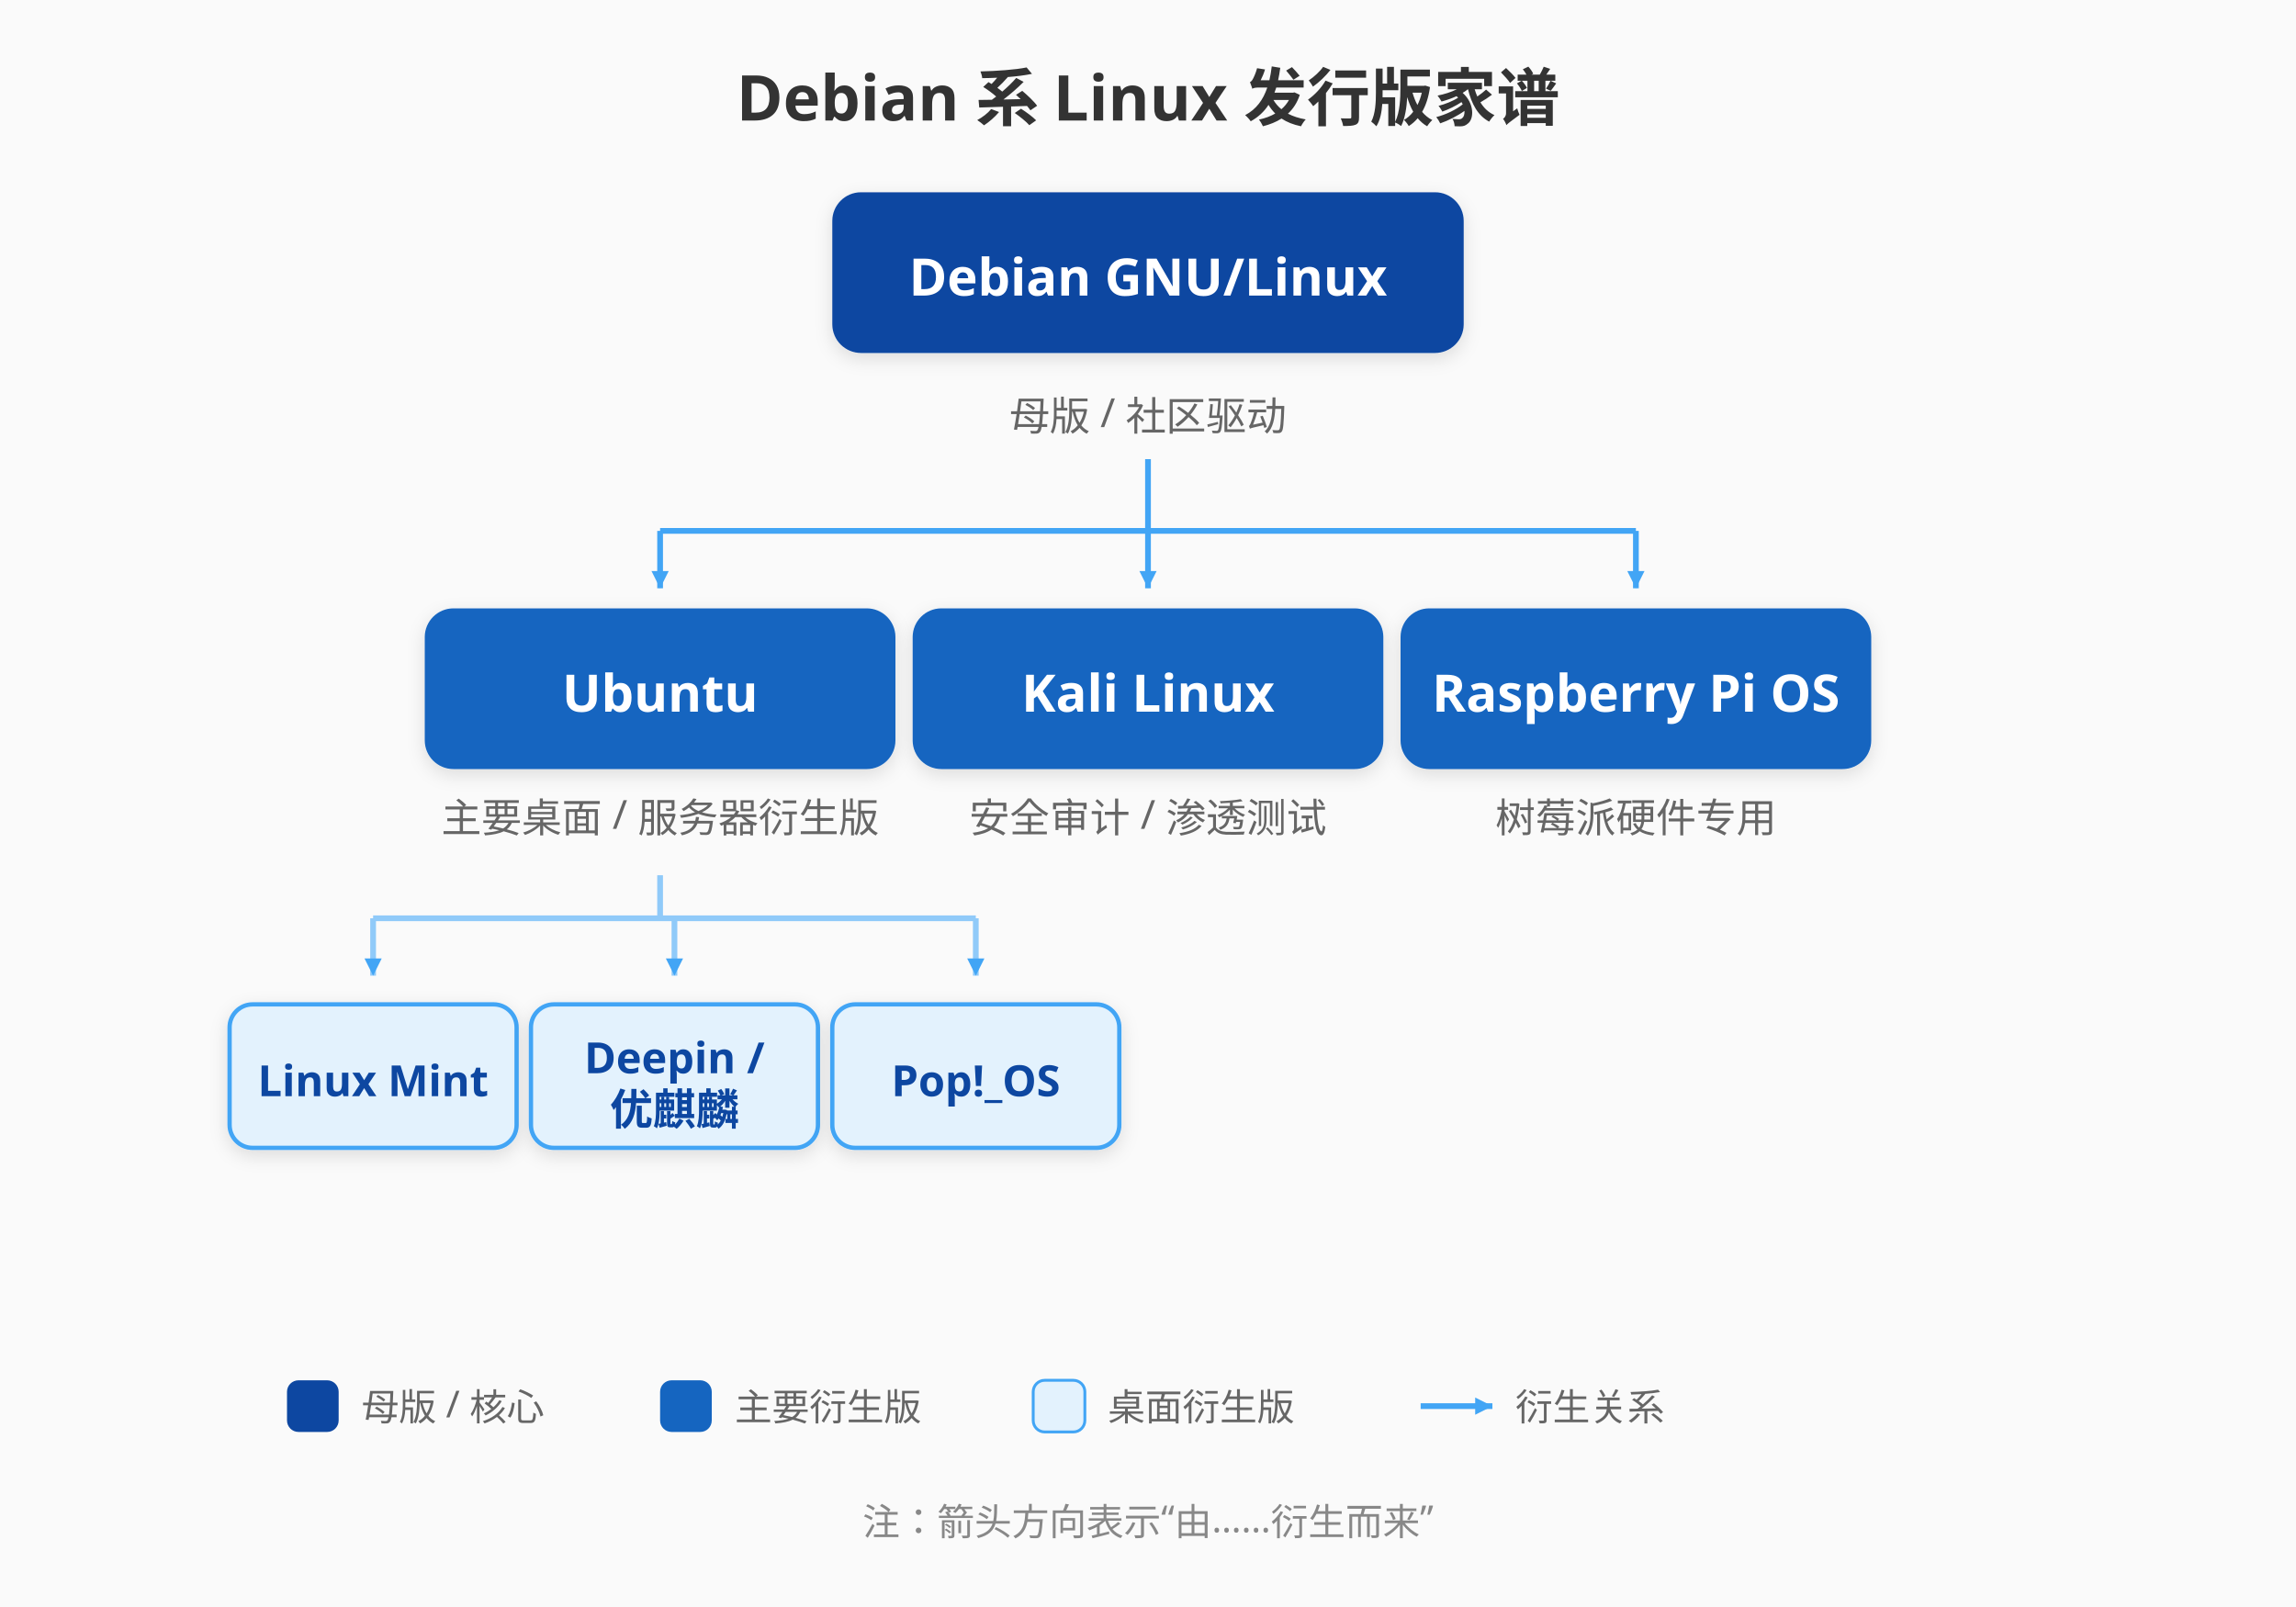
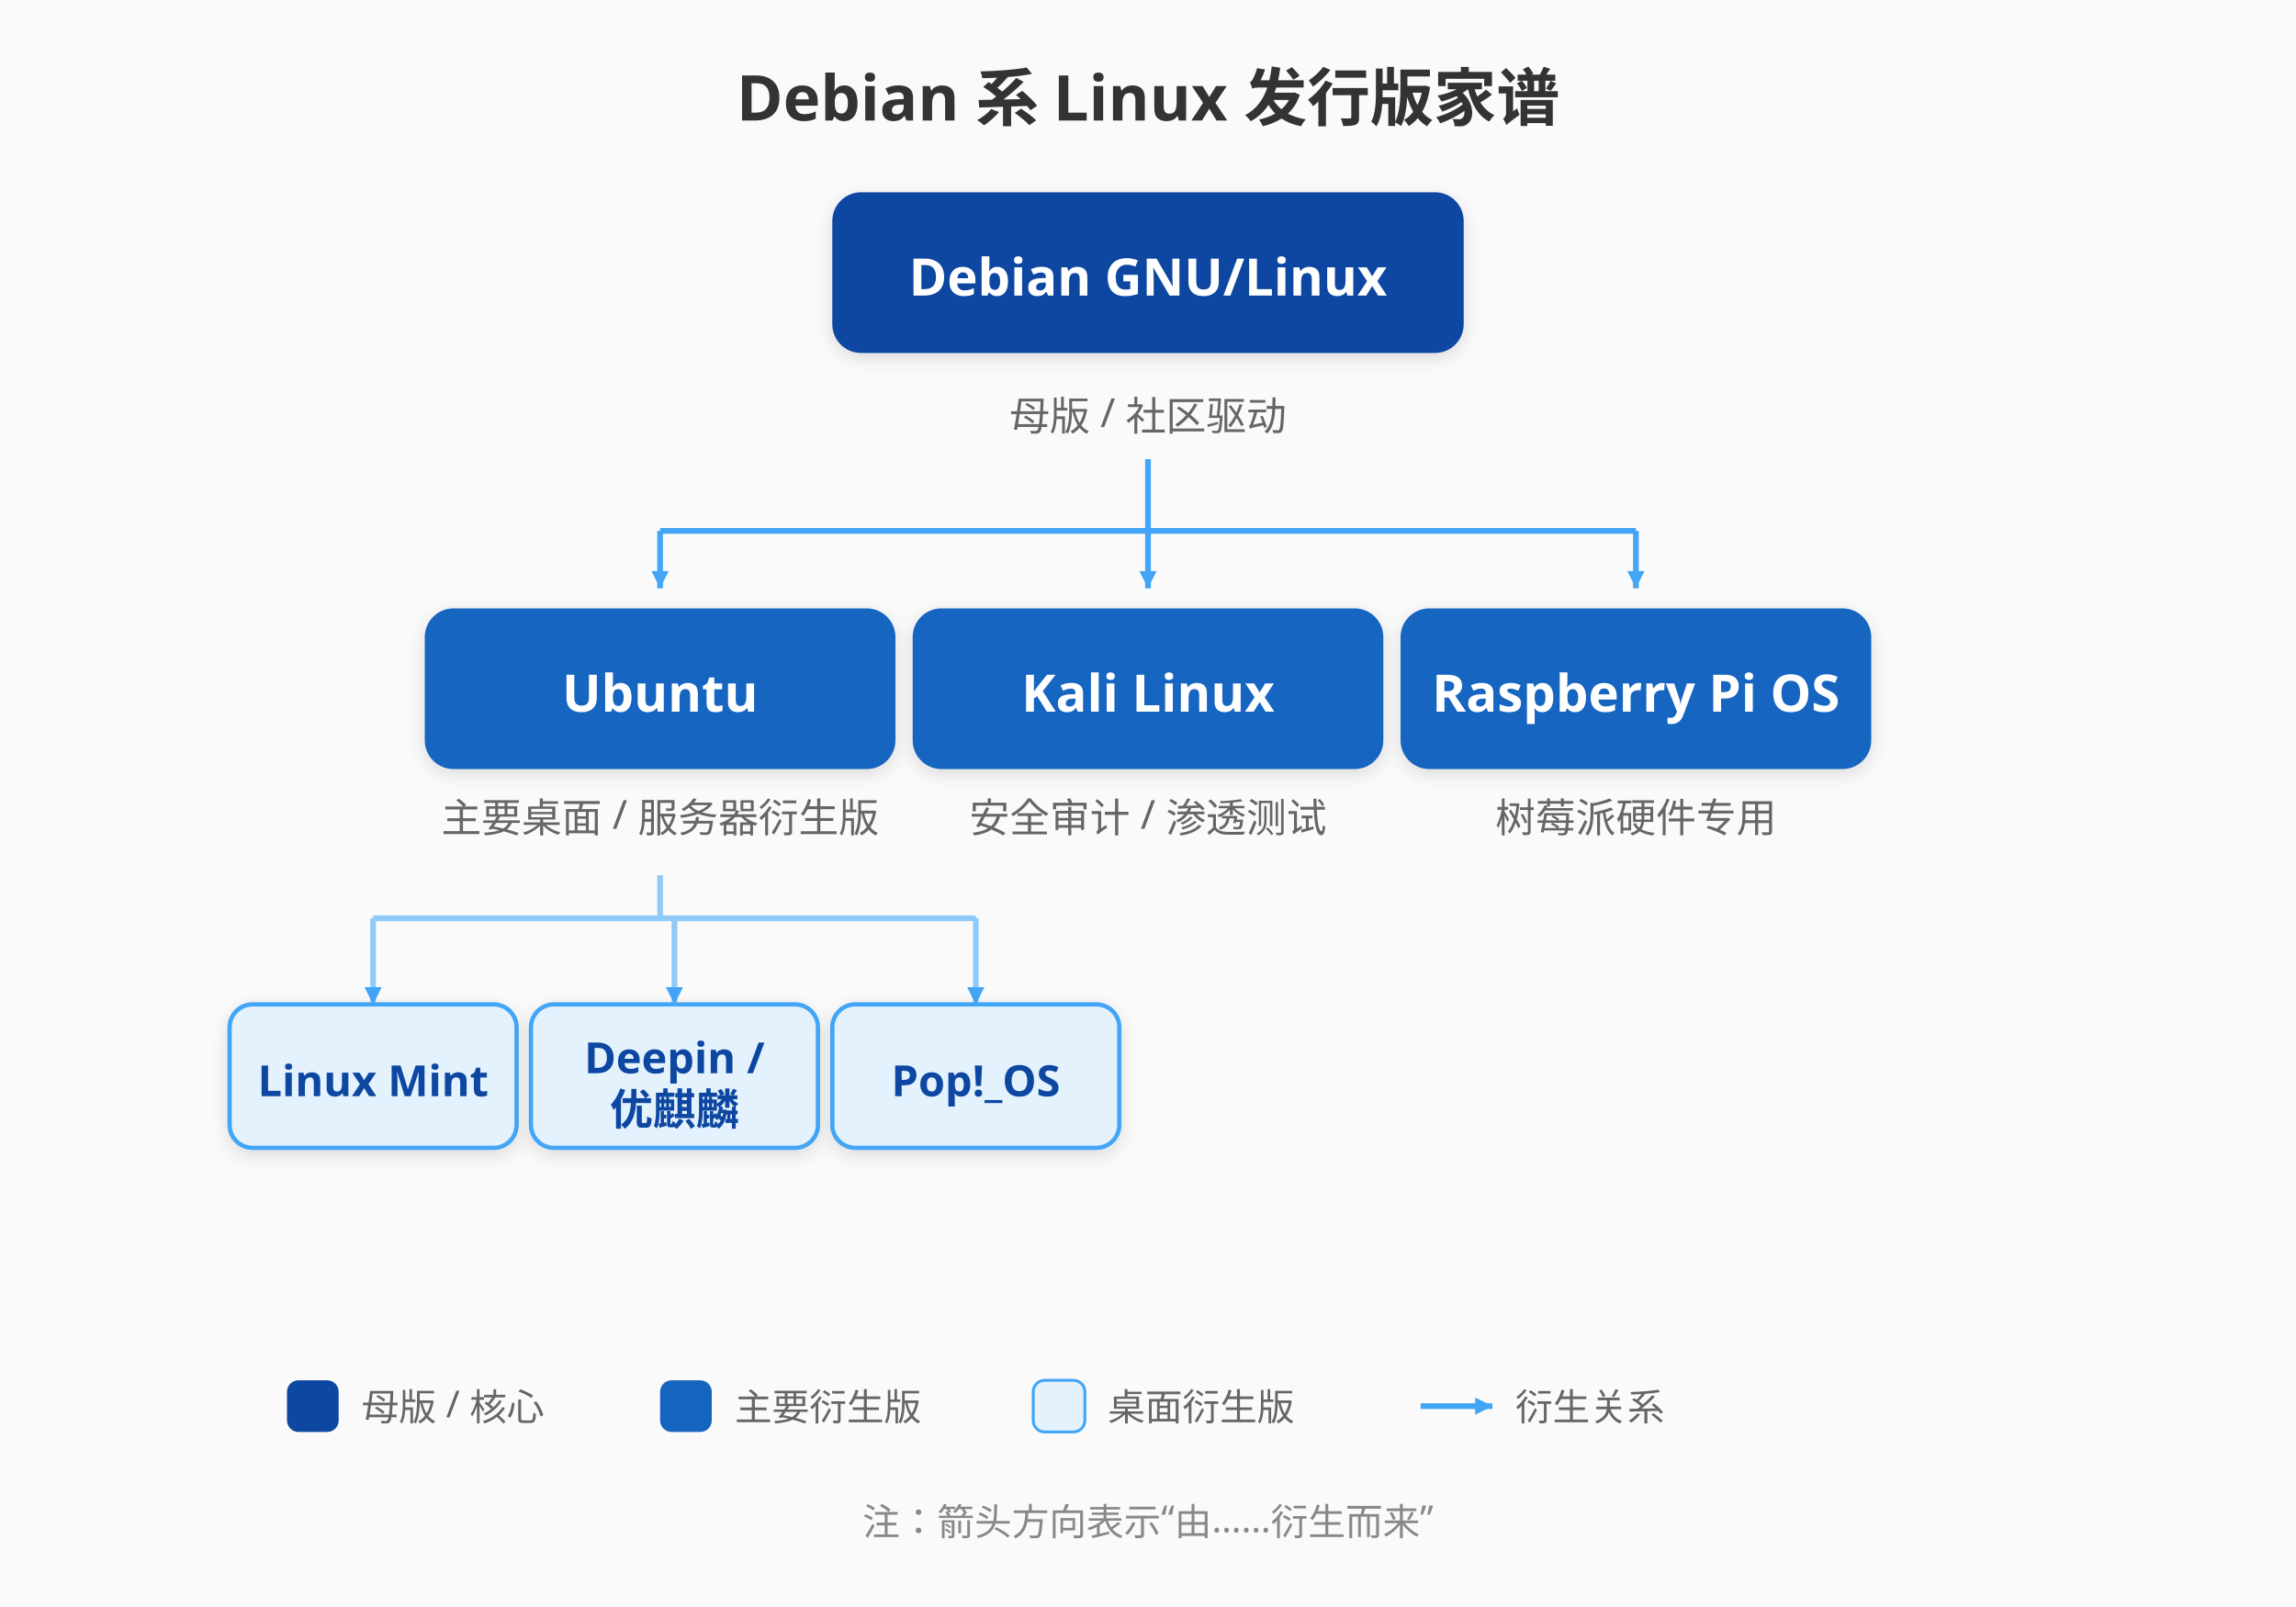
<svg xmlns="http://www.w3.org/2000/svg" width="800" height="560" viewBox="0 0 800 560" role="img">
  <style>
    text {
      font-family: "PingFang SC", "Hiragino Sans GB", "Microsoft YaHei", "Noto Sans SC", sans-serif;
    }
    .title {
      font-size: 22px;
      font-weight: 700;
      fill: #333;
      text-anchor: middle;
    }
    .box-label {
      font-size: 18px;
      font-weight: 600;
      fill: #fff;
      text-anchor: middle;
    }
    .caption {
      font-size: 14px;
      fill: #666;
      text-anchor: middle;
    }
    .sub-box-label {
      font-size: 15px;
      font-weight: 600;
      fill: #0d47a1;
      text-anchor: middle;
    }
    .legend-text {
      font-size: 13px;
      fill: #666;
    }
    .note {
      font-size: 13px;
      fill: #888;
      text-anchor: middle;
    }
    .arrow {
      stroke: #42a5f5;
      stroke-width: 2;
    }
    .arrow-light {
      stroke: #90caf9;
      stroke-width: 2;
    }
  </style>
  <defs>
    <marker id="arrow" markerWidth="8" markerHeight="8" refX="6" refY="3" orient="auto" markerUnits="userSpaceOnUse">
      <path d="M0,0 L0,6 L6,3 z" fill="#42a5f5" />
    </marker>
    <filter id="shadow" x="-20%" y="-20%" width="140%" height="140%">
      <feDropShadow dx="0" dy="2" stdDeviation="3" flood-color="#000" flood-opacity="0.12" />
    </filter>
  </defs>
  <rect width="800" height="560" fill="#fafafa" />
  <text x="400" y="42" class="title">Debian 系 Linux 发行版家谱</text>
  <g transform="translate(400, 95)">
    <rect x="-110" y="-28" width="220" height="56" rx="10" fill="#0d47a1" filter="url(#shadow)" />
    <text x="0" y="8" class="box-label">Debian GNU/Linux</text>
  </g>
  <text x="400" y="150" class="caption">母版 / 社区驱动</text>
  <line x1="400" y1="160" x2="400" y2="185" class="arrow" />
  <line x1="230" y1="185" x2="570" y2="185" class="arrow" />
  <line x1="230" y1="185" x2="230" y2="205" class="arrow" marker-end="url(#arrow)" />
  <line x1="400" y1="185" x2="400" y2="205" class="arrow" marker-end="url(#arrow)" />
  <line x1="570" y1="185" x2="570" y2="205" class="arrow" marker-end="url(#arrow)" />
  <g transform="translate(230, 240)">
    <rect x="-82" y="-28" width="164" height="56" rx="10" fill="#1565c0" filter="url(#shadow)" />
    <text x="0" y="8" class="box-label">Ubuntu</text>
  </g>
  <text x="230" y="290" class="caption">主要桌面 / 服务器衍生版</text>
  <g transform="translate(400, 240)">
    <rect x="-82" y="-28" width="164" height="56" rx="10" fill="#1565c0" filter="url(#shadow)" />
    <text x="0" y="8" class="box-label">Kali Linux</text>
  </g>
  <text x="400" y="290" class="caption">安全审计 / 渗透测试</text>
  <g transform="translate(570, 240)">
    <rect x="-82" y="-28" width="164" height="56" rx="10" fill="#1565c0" filter="url(#shadow)" />
    <text x="0" y="8" class="box-label">Raspberry Pi OS</text>
  </g>
  <text x="570" y="290" class="caption">树莓派硬件专用</text>
  <line x1="230" y1="305" x2="230" y2="320" class="arrow-light" />
  <line x1="130" y1="320" x2="340" y2="320" class="arrow-light" />
-   <line x1="130" y1="320" x2="130" y2="340" class="arrow-light" marker-end="url(#arrow)" />
-   <line x1="235" y1="320" x2="235" y2="340" class="arrow-light" marker-end="url(#arrow)" />
-   <line x1="340" y1="320" x2="340" y2="340" class="arrow-light" marker-end="url(#arrow)" />
+   <line x1="130" y1="320" x2="130" y2="350" class="arrow-light" marker-end="url(#arrow)" />
+   <line x1="235" y1="320" x2="235" y2="350" class="arrow-light" marker-end="url(#arrow)" />
+   <line x1="340" y1="320" x2="340" y2="350" class="arrow-light" marker-end="url(#arrow)" />
  <g transform="translate(130, 375)">
    <rect x="-50" y="-25" width="100" height="50" rx="8" fill="#e3f2fd" stroke="#42a5f5" stroke-width="1.5" filter="url(#shadow)" />
    <text x="0" y="7" class="sub-box-label">Linux Mint</text>
  </g>
  <g transform="translate(235, 375)">
    <rect x="-50" y="-25" width="100" height="50" rx="8" fill="#e3f2fd" stroke="#42a5f5" stroke-width="1.5" filter="url(#shadow)" />
    <text x="0" y="-1" class="sub-box-label">Deepin /</text>
    <text x="0" y="17" class="sub-box-label">优麒麟</text>
  </g>
  <g transform="translate(340, 375)">
    <rect x="-50" y="-25" width="100" height="50" rx="8" fill="#e3f2fd" stroke="#42a5f5" stroke-width="1.5" filter="url(#shadow)" />
    <text x="0" y="7" class="sub-box-label">Pop!_OS</text>
  </g>
  <g transform="translate(100, 490)">
    <rect x="0" y="-9" width="18" height="18" rx="4" fill="#0d47a1" />
    <text x="26" y="5" class="legend-text">母版 / 核心</text>
    <rect x="130" y="-9" width="18" height="18" rx="4" fill="#1565c0" />
    <text x="156" y="5" class="legend-text">主要衍生版</text>
    <rect x="260" y="-9" width="18" height="18" rx="4" fill="#e3f2fd" stroke="#42a5f5" stroke-width="1" />
    <text x="286" y="5" class="legend-text">桌面衍生版</text>
    <line x1="395" y1="0" x2="420" y2="0" class="arrow" marker-end="url(#arrow)" />
    <text x="428" y="5" class="legend-text">衍生关系</text>
  </g>
  <text x="400" y="535" class="note">注：箭头方向表示“由……衍生而来”</text>
</svg>
